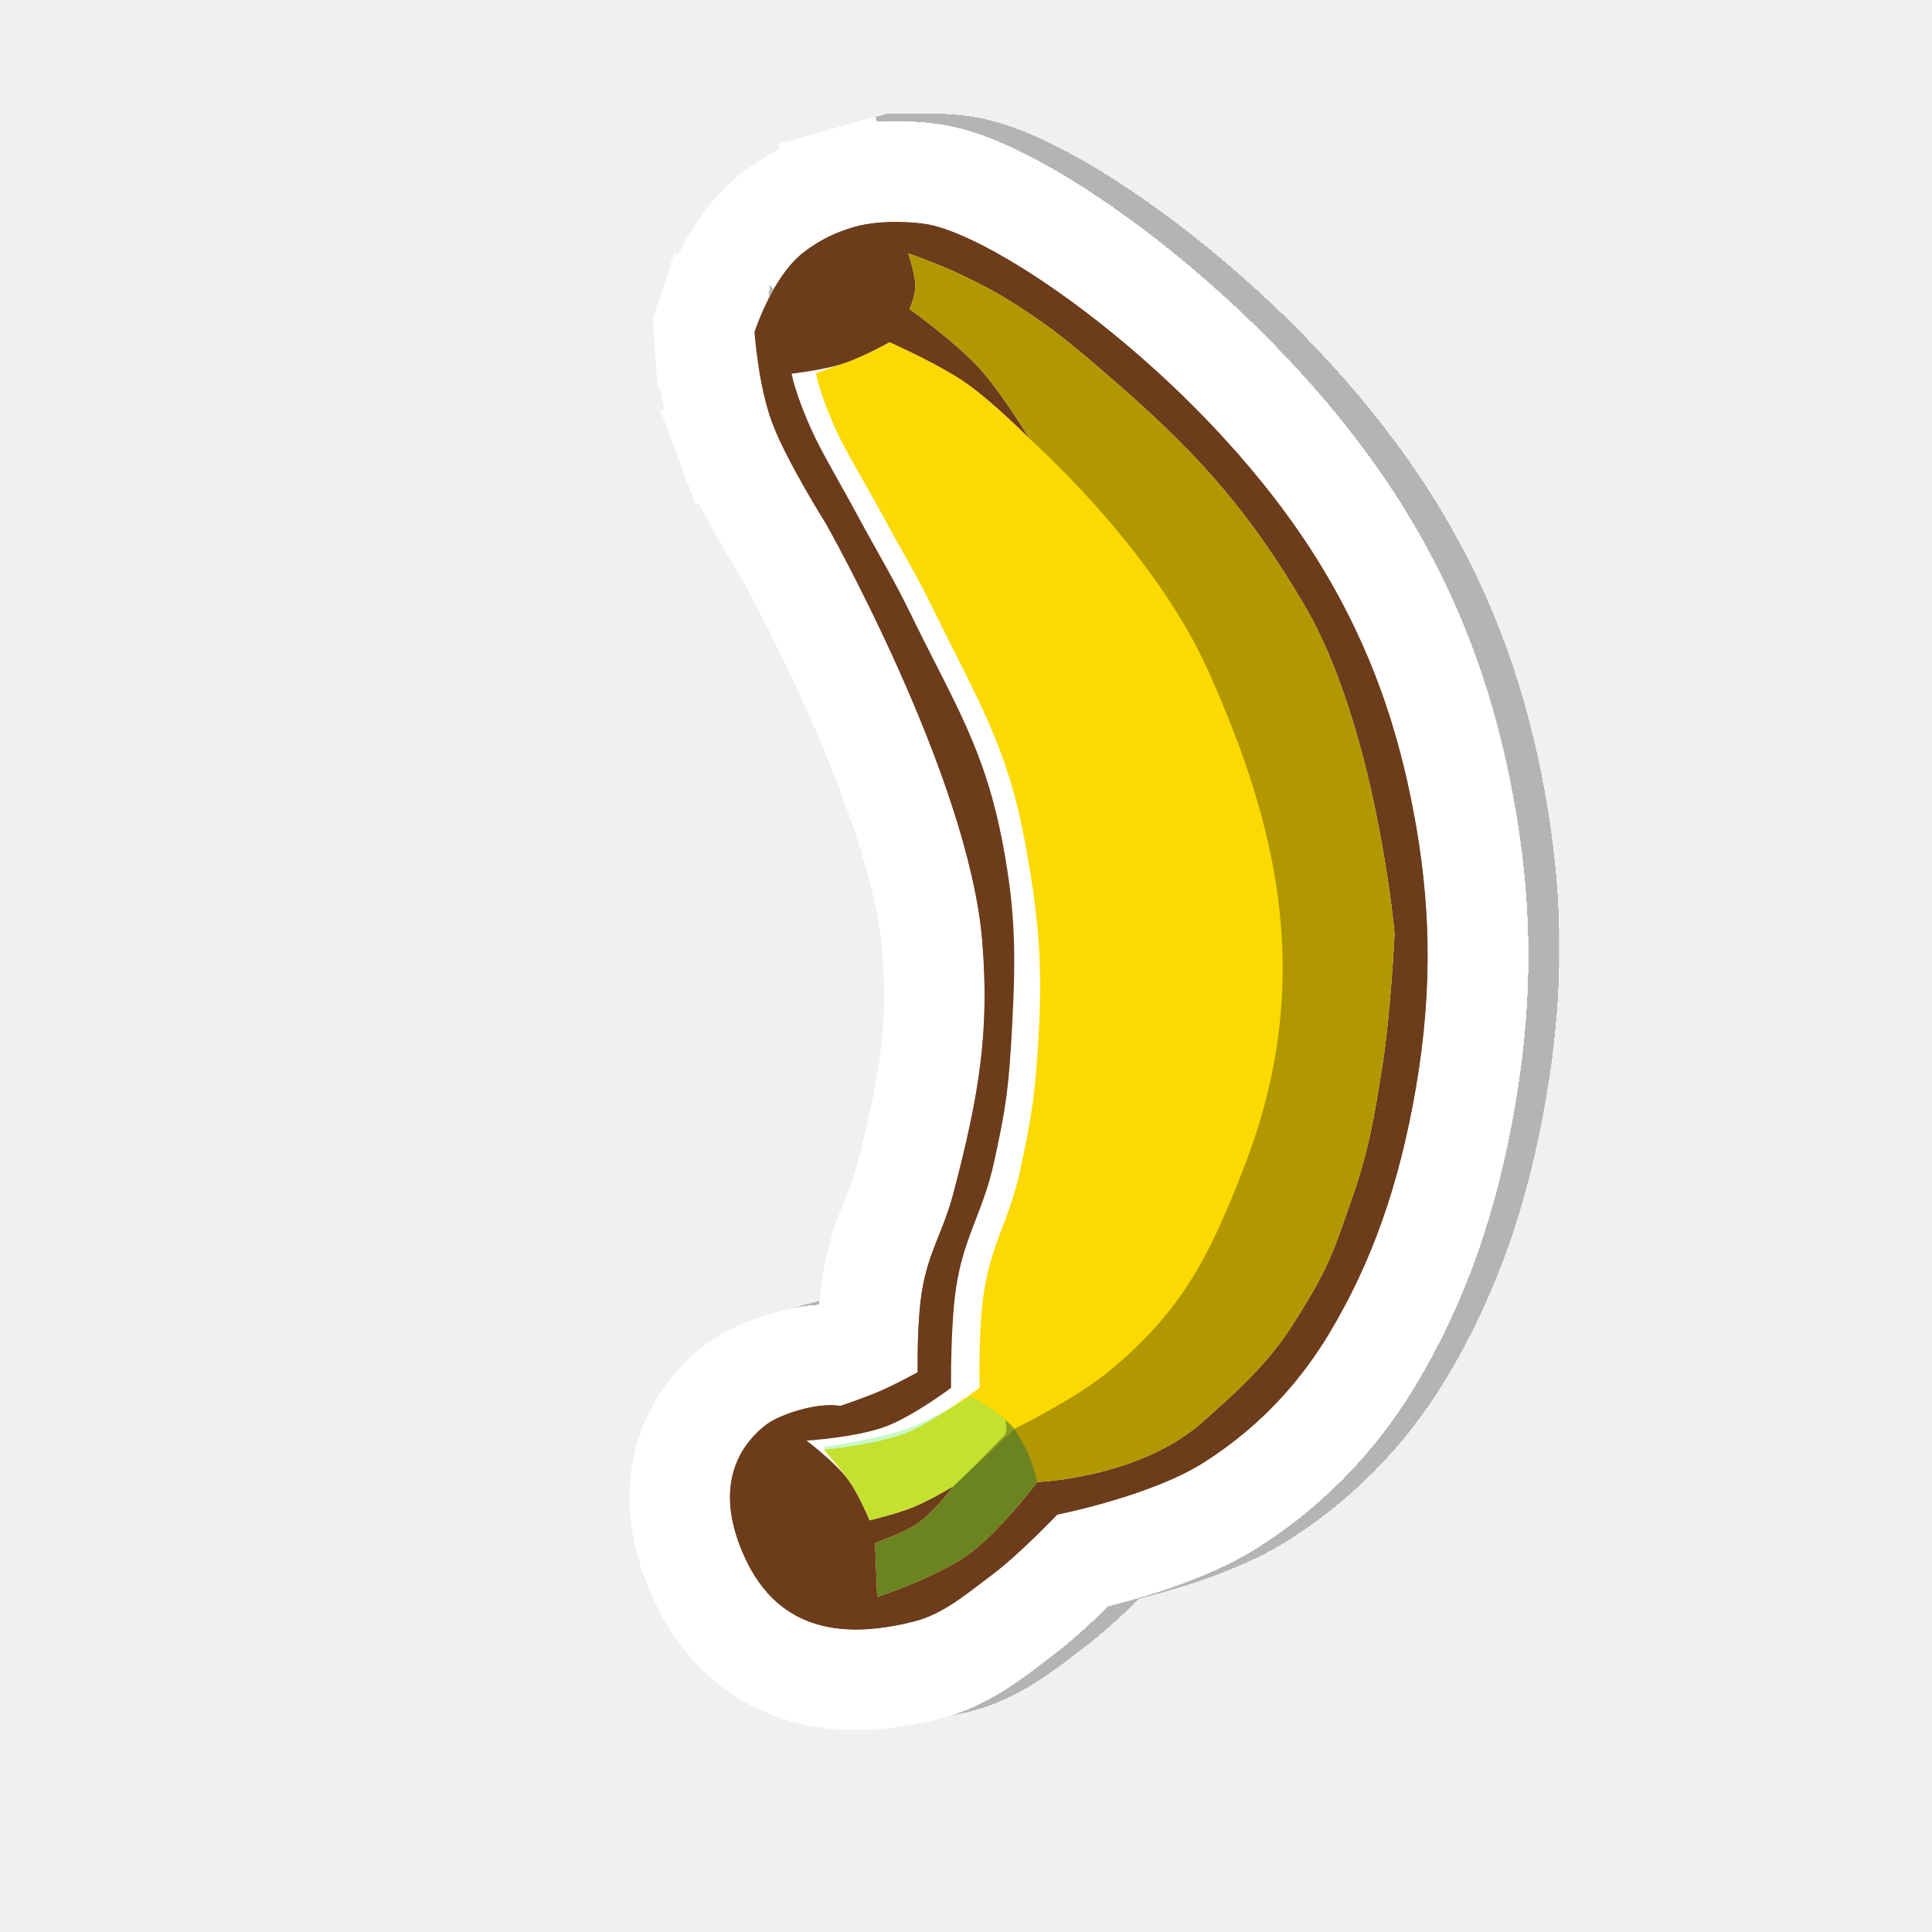
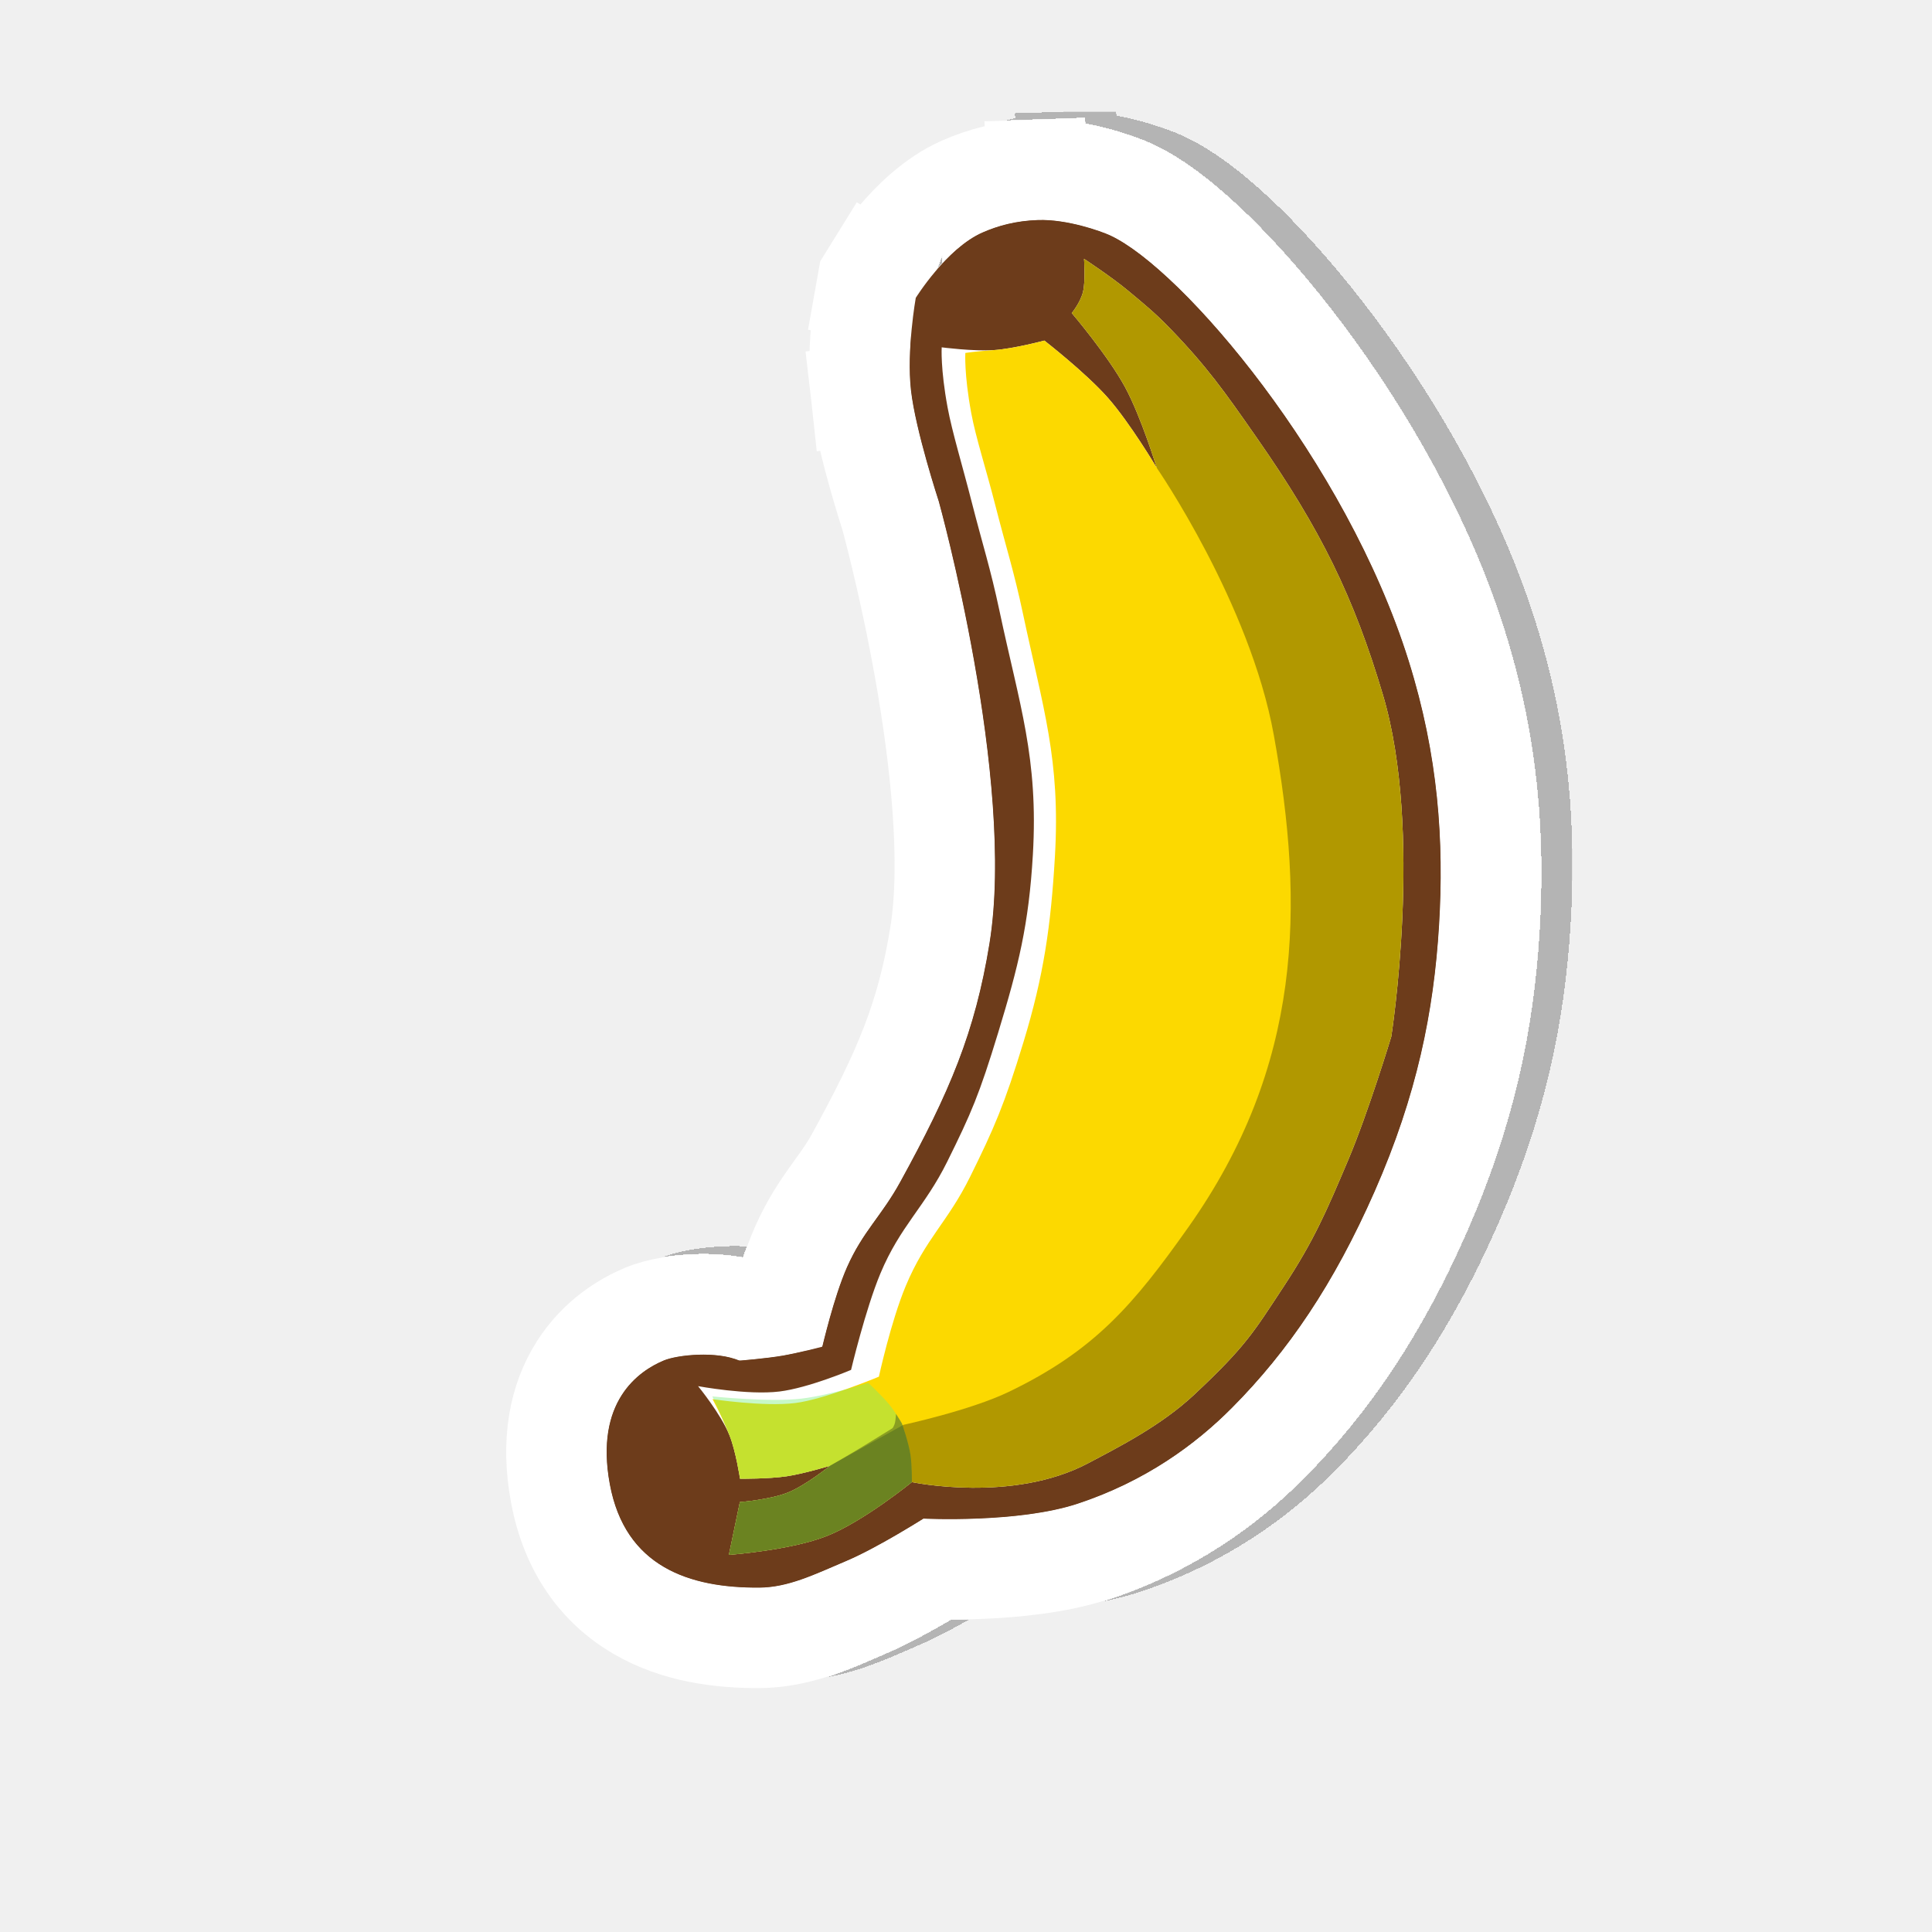
<svg xmlns="http://www.w3.org/2000/svg" width="256" height="256" viewBox="0 0 256 256" fill="none">
-   <g clip-path="url(#clip0_790_821)">
-     <g filter="url(#filter0_d_790_821)">
-       <path d="M106.445 33.461C102.322 36.662 99.972 43.993 99.972 43.993C99.972 43.993 100.45 50.999 102.315 56.01C104.189 61.047 109.454 69.413 109.454 69.413C109.454 69.413 128.329 102.736 130.147 124.665C131.132 136.543 129.791 144.989 126.319 158.146C124.993 163.173 123.102 165.686 122.207 170.807C121.465 175.054 121.586 181.83 121.586 181.83C121.586 181.83 118.722 183.397 116.811 184.24C114.729 185.159 111.355 186.288 111.355 186.288C108.149 185.748 103.234 187.501 101.636 188.69C98.746 190.84 94.043 196.181 98.665 206.323C103.286 216.466 112.237 217.134 121.22 214.823C124.909 213.873 127.752 211.457 131.493 208.641C135.146 205.891 140.087 200.692 140.087 200.692C140.087 200.692 152.435 198.271 159.462 193.818C167.405 188.784 172.661 182.506 176.223 176.53C181.625 167.466 185.343 157.366 187.613 144.158C189.972 130.437 189.452 119.136 187.371 107.931C185.339 96.993 181.859 86.126 174.976 74.849C160.506 51.144 133.281 31.718 122.981 29.736C121.622 29.474 116.875 29.017 113.199 30.066C110.36 30.875 108.207 32.092 106.445 33.461Z" fill="#6D3C1B" />
-       <path d="M99.972 43.993L93.633 41.961L93.244 43.175L93.331 44.447L99.972 43.993ZM99.972 43.993C93.331 44.447 93.331 44.447 93.331 44.448L93.331 44.45L93.331 44.454L93.332 44.463L93.334 44.49L93.34 44.573C93.345 44.642 93.353 44.737 93.363 44.855C93.382 45.091 93.412 45.423 93.453 45.833C93.535 46.649 93.665 47.787 93.86 49.099C94.236 51.635 94.903 55.177 96.077 58.332L102.315 56.01L96.077 58.332C97.22 61.402 99.247 65.163 100.804 67.895C101.616 69.32 102.364 70.575 102.909 71.475C103.182 71.927 103.406 72.291 103.563 72.545C103.631 72.654 103.686 72.743 103.728 72.81C103.758 72.865 103.799 72.937 103.849 73.027C103.979 73.26 104.173 73.612 104.423 74.071C104.924 74.99 105.647 76.337 106.523 78.027C108.277 81.409 110.634 86.141 113.041 91.531C117.96 102.541 122.706 115.464 123.514 125.216C124.413 136.055 123.251 143.687 119.883 156.448C119.416 158.218 118.886 159.549 118.225 161.206C118.124 161.46 118.019 161.721 117.912 161.993C117.102 164.04 116.214 166.439 115.651 169.661C115.192 172.284 115.029 175.441 114.965 177.724C114.964 177.737 114.964 177.749 114.964 177.761C114.661 177.907 114.376 178.04 114.124 178.151C113.307 178.511 112.125 178.959 111.049 179.346C110.86 179.414 110.679 179.479 110.509 179.539C108.121 179.471 105.803 179.947 104.075 180.438C101.9 181.055 99.392 182.063 97.663 183.35C95.543 184.927 92.551 187.82 91.021 192.401C89.439 197.137 89.726 202.758 92.608 209.083C95.661 215.783 100.51 219.907 106.447 221.634C112.027 223.258 117.861 222.56 122.878 221.269C127.544 220.068 131.301 217.178 134.301 214.872C134.713 214.554 135.112 214.248 135.497 213.958C137.674 212.319 140.069 210.088 141.798 208.409C142.422 207.803 142.986 207.242 143.456 206.768C143.517 206.754 143.579 206.74 143.642 206.725C145 206.407 146.885 205.935 149.011 205.312C153.107 204.112 158.692 202.186 163.025 199.44C171.999 193.753 177.943 186.645 181.941 179.937C187.815 170.081 191.783 159.188 194.173 145.286C196.679 130.708 196.124 118.609 193.915 106.715C191.769 95.159 188.049 83.49 180.657 71.381C172.925 58.714 161.928 47.385 151.619 38.986C146.443 34.77 141.341 31.21 136.774 28.541C132.361 25.962 127.943 23.913 124.24 23.2C123.093 22.979 121.157 22.772 119.017 22.753C116.89 22.735 114.073 22.894 111.373 23.665L113.199 30.066L111.373 23.665C107.642 24.73 104.734 26.363 102.363 28.204C99.072 30.759 96.909 34.52 95.694 36.98C95.034 38.316 94.533 39.522 94.194 40.399C94.024 40.841 93.891 41.207 93.798 41.473C93.751 41.607 93.714 41.716 93.687 41.798C93.673 41.839 93.662 41.873 93.653 41.901L93.641 41.936L93.637 41.95L93.635 41.955L93.634 41.958C93.634 41.959 93.633 41.961 99.972 43.993Z" stroke="white" stroke-width="13.312" />
+   <g clip-path="url(#clip0_802_40835)">
+     <g filter="url(#filter0_d_802_40835)">
+       <path d="M130.171 30.817C125.396 32.926 121.343 39.47 121.343 39.47C121.343 39.47 120.112 46.385 120.709 51.698C121.309 57.038 124.393 66.429 124.393 66.429C124.393 66.429 134.646 103.329 131.106 125.047C129.188 136.809 125.843 144.681 119.291 156.607C116.788 161.163 114.346 163.145 112.239 167.897C110.491 171.838 108.969 178.442 108.969 178.442C108.969 178.442 105.811 179.27 103.753 179.626C101.511 180.014 97.964 180.293 97.964 180.293C94.984 178.993 89.79 179.505 87.953 180.272C84.628 181.659 78.773 185.703 80.803 196.663C82.834 207.622 91.358 210.436 100.632 210.366C104.442 210.337 107.785 208.681 112.096 206.853C116.305 205.069 122.357 201.219 122.357 201.219C122.357 201.219 134.924 201.858 142.82 199.237C151.745 196.274 158.364 191.455 163.266 186.517C170.7 179.029 176.75 170.129 182.149 157.863C187.757 145.12 189.986 134.028 190.678 122.653C191.353 111.548 190.605 100.162 186.654 87.555C178.349 61.053 156.632 35.619 147.118 31.203C145.862 30.62 141.367 29.028 137.546 29.157C134.596 29.256 132.213 29.916 130.171 30.817Z" fill="#6D3C1B" />
+       <path d="M121.343 39.47L115.684 35.965L115.013 37.049L114.789 38.304L121.343 39.47ZM121.343 39.47C114.789 38.304 114.789 38.305 114.789 38.306L114.789 38.307L114.788 38.311L114.787 38.32L114.782 38.347L114.768 38.429C114.756 38.497 114.74 38.591 114.721 38.708C114.683 38.942 114.632 39.271 114.572 39.679C114.455 40.49 114.306 41.626 114.177 42.947C113.929 45.498 113.719 49.096 114.095 52.441L120.709 51.698L114.095 52.441C114.461 55.697 115.518 59.836 116.368 62.864C116.811 64.442 117.233 65.842 117.544 66.847C117.7 67.351 117.829 67.759 117.92 68.043C117.959 68.166 117.992 68.265 118.016 68.341C118.032 68.4 118.054 68.481 118.081 68.58C118.15 68.838 118.254 69.226 118.385 69.732C118.649 70.745 119.024 72.227 119.466 74.078C120.35 77.784 121.491 82.945 122.524 88.758C124.633 100.631 126.111 114.319 124.536 123.976C122.786 134.711 119.812 141.835 113.457 153.402C112.576 155.007 111.739 156.17 110.697 157.618C110.538 157.839 110.373 158.068 110.203 158.306C108.922 160.096 107.48 162.209 106.154 165.198C105.074 167.633 104.152 170.657 103.538 172.857C103.535 172.868 103.531 172.88 103.528 172.892C103.199 172.96 102.891 173.02 102.619 173.067C101.739 173.219 100.484 173.367 99.346 173.483C99.146 173.503 98.954 173.522 98.775 173.539C96.475 172.896 94.111 172.797 92.315 172.855C90.055 172.928 87.378 173.299 85.389 174.129C82.951 175.147 79.347 177.23 76.754 181.304C74.073 185.517 72.992 191.04 74.259 197.875C75.6 205.115 79.308 210.289 84.651 213.402C89.672 216.327 95.501 217.061 100.682 217.022C105.499 216.986 109.844 215.091 113.312 213.578C113.79 213.37 114.251 213.169 114.694 212.981C117.203 211.918 120.067 210.333 122.15 209.121C122.902 208.684 123.586 208.276 124.157 207.93C124.219 207.931 124.283 207.932 124.347 207.933C125.742 207.954 127.685 207.952 129.898 207.861C134.163 207.688 140.049 207.17 144.917 205.554C155.001 202.207 162.487 196.749 167.989 191.206C176.073 183.064 182.559 173.455 188.241 160.544C194.199 147.005 196.587 135.132 197.321 123.057C198.035 111.325 197.248 99.102 193.006 85.564C188.568 71.404 180.638 57.75 172.667 47.107C168.665 41.764 164.576 37.075 160.79 33.381C157.132 29.811 153.341 26.753 149.92 25.166C148.861 24.674 147.032 24.005 144.961 23.469C142.901 22.937 140.13 22.41 137.323 22.504L137.546 29.157L137.323 22.504C133.445 22.635 130.228 23.516 127.482 24.729C123.671 26.412 120.663 29.538 118.889 31.631C117.926 32.767 117.147 33.817 116.606 34.586C116.334 34.973 116.117 35.296 115.962 35.532C115.884 35.65 115.822 35.747 115.775 35.82C115.752 35.857 115.733 35.887 115.718 35.912L115.698 35.943L115.69 35.955L115.687 35.96L115.686 35.963C115.685 35.964 115.684 35.965 121.343 39.47Z" stroke="white" stroke-width="13.312" />
    </g>
-     <path d="M106.445 33.461C102.322 36.662 99.972 43.993 99.972 43.993C99.972 43.993 100.45 50.999 102.315 56.01C104.189 61.047 109.454 69.413 109.454 69.413C109.454 69.413 128.329 102.736 130.147 124.665C131.132 136.543 129.791 144.989 126.319 158.146C124.993 163.173 123.102 165.686 122.207 170.807C121.465 175.054 121.586 181.83 121.586 181.83C121.586 181.83 118.722 183.397 116.811 184.24C114.729 185.159 111.355 186.288 111.355 186.288C108.149 185.748 103.234 187.501 101.636 188.69C98.746 190.84 94.043 196.181 98.665 206.323C103.286 216.466 112.237 217.134 121.22 214.823C124.909 213.873 127.752 211.457 131.493 208.641C135.146 205.891 140.087 200.692 140.087 200.692C140.087 200.692 152.435 198.271 159.462 193.818C167.405 188.784 172.661 182.506 176.223 176.53C181.625 167.466 185.343 157.366 187.613 144.158C189.972 130.437 189.452 119.136 187.371 107.931C185.339 96.993 181.859 86.126 174.976 74.849C160.506 51.144 133.281 31.718 122.981 29.736C121.622 29.474 116.875 29.017 113.199 30.066C110.36 30.875 108.207 32.092 106.445 33.461Z" fill="#6D3C1B" />
-     <path d="M116.241 211.593L115.96 204.457C115.96 204.457 119.735 203.187 121.777 201.728C123.898 200.213 126.383 196.899 126.383 196.899C126.383 196.899 123.276 198.76 121.14 199.642C118.909 200.563 115.23 201.449 115.23 201.449C115.23 201.449 113.839 198.079 112.487 196.206C110.719 193.757 106.87 190.89 106.87 190.89C106.87 190.89 113.559 190.48 117.497 188.972C121.115 187.587 126.019 183.896 126.019 183.896C126.019 183.896 125.926 175.634 126.697 170.574C127.73 163.802 130.268 160.623 131.711 154.027C133.246 147.014 133.677 144.429 134.123 135.804C134.599 126.589 134.589 120.923 132.883 111.855C130.499 99.186 126.372 93.051 120.764 81.54C118.227 76.334 116.478 73.583 113.731 68.485C111.328 64.024 108.954 60.082 107.578 57.062C105.393 52.266 104.892 49.52 104.892 49.52C104.892 49.52 109.129 49.031 111.71 48.196C114.231 47.381 117.875 45.361 117.875 45.361C117.875 45.361 124.223 48.167 127.861 50.671C131.512 53.183 136.413 58.129 136.413 58.129C136.413 58.129 132.776 52.078 129.749 48.763C126.562 45.274 120.516 40.943 120.516 40.943C120.516 40.943 121.289 39.349 121.283 37.857C121.277 36.351 120.355 33.579 120.355 33.579C120.355 33.579 124.528 35.044 127.072 36.277C129.693 37.548 131.182 38.236 133.653 39.777C139.665 43.524 142.771 46.232 148.032 50.818L148.319 51.068C159.49 60.805 165.906 68.444 172.775 80.083C182.371 96.343 184.79 123.734 184.79 123.734C184.79 123.734 184.26 134.277 183.209 140.943C182.06 148.231 181.401 152.39 178.953 159.349C176.553 166.173 176.038 168.156 170.946 176.052C167.662 181.144 162.796 185.327 159.485 188.299C151.026 195.89 137.435 196.371 137.435 196.371C137.435 196.371 132.463 202.996 128.224 206.029C124.028 209.031 116.241 211.593 116.241 211.593Z" fill="white" />
-     <path d="M116.241 211.593L115.96 204.457C115.96 204.457 119.736 203.187 121.778 201.728C123.898 200.213 126.383 196.899 126.383 196.899C126.383 196.899 123.276 198.76 121.14 199.642C118.909 200.563 115.23 201.449 115.23 201.449C115.23 201.449 113.84 198.079 112.487 196.206C110.719 193.757 109.14 192.097 109.14 192.097C109.14 192.097 115.949 191.459 119.888 189.952C123.505 188.567 129.814 183.876 129.814 183.876C129.814 183.876 129.586 176.416 130.358 171.356C131.39 164.583 133.687 161.858 135.13 155.262C136.664 148.249 137.231 144.862 137.677 136.238C138.153 127.023 137.477 120.421 135.77 111.353C133.386 98.683 129.487 92.669 123.878 81.158C121.341 75.952 119.592 73.201 116.846 68.103C114.443 63.642 112.175 60.048 110.799 57.027C108.614 52.232 108.113 49.486 108.113 49.486C108.113 49.486 109.129 49.031 111.71 48.196C114.231 47.381 117.875 45.361 117.875 45.361C117.875 45.361 124.223 48.167 127.861 50.67C131.512 53.183 136.414 58.129 136.414 58.129C136.414 58.129 132.776 52.078 129.749 48.763C126.562 45.274 120.516 40.943 120.516 40.943C120.516 40.943 121.289 39.349 121.283 37.857C121.277 36.351 120.355 33.579 120.355 33.579C120.355 33.579 124.528 35.044 127.072 36.277C129.693 37.548 131.182 38.236 133.654 39.777C139.665 43.524 142.771 46.232 148.032 50.818L148.319 51.068C159.49 60.805 165.906 68.444 172.775 80.083C182.371 96.343 184.79 123.734 184.79 123.734C184.79 123.734 184.26 134.277 183.209 140.943C182.06 148.231 181.401 152.39 178.953 159.349C176.553 166.173 176.038 168.156 170.946 176.052C167.662 181.144 162.797 185.327 159.485 188.299C151.026 195.89 137.435 196.371 137.435 196.371C137.435 196.371 132.463 202.996 128.224 206.029C124.028 209.031 116.241 211.593 116.241 211.593Z" fill="#FCD900" />
-     <path d="M116.241 211.593L115.96 204.457C115.96 204.457 119.736 203.187 121.778 201.728C123.898 200.213 126.383 196.899 126.383 196.899L134.508 189.283C134.508 189.283 142.645 185.282 147.003 181.662C156.699 173.607 160.239 166.488 164.811 154.741C174.293 130.375 169.501 109.783 160.025 88.733C152.727 72.522 136.414 58.129 136.414 58.129C136.414 58.129 132.776 52.078 129.749 48.763C126.563 45.274 120.516 40.943 120.516 40.943C120.516 40.943 121.289 39.349 121.283 37.857C121.277 36.351 120.355 33.579 120.355 33.579C120.355 33.579 124.529 35.044 127.072 36.277C129.693 37.548 131.182 38.236 133.654 39.777C139.774 43.592 142.883 46.329 148.32 51.068C159.491 60.805 165.907 68.444 172.775 80.083C182.371 96.343 184.79 123.734 184.79 123.734C184.79 123.734 184.261 134.277 183.209 140.943C182.06 148.231 181.402 152.39 178.954 159.35C176.553 166.173 176.039 168.156 170.946 176.052C167.663 181.144 162.797 185.327 159.485 188.299C151.026 195.891 137.435 196.371 137.435 196.371C137.435 196.371 132.464 202.997 128.224 206.029C124.028 209.031 116.241 211.593 116.241 211.593Z" fill="black" fill-opacity="0.3" />
-     <path d="M116.241 211.593L115.96 204.457C115.96 204.457 119.735 203.187 121.777 201.728C123.898 200.213 126.383 196.899 126.383 196.899C126.383 196.899 123.276 198.761 121.14 199.642C118.909 200.563 115.23 201.449 115.23 201.449C115.23 201.449 113.839 198.079 112.487 196.206C110.719 193.757 109.034 191.75 109.034 191.75C109.034 191.75 116.659 190.672 120.597 189.165C124.215 187.78 128.636 184.996 128.636 184.996C128.636 184.996 130.86 186.256 131.919 187.033C133.07 187.878 134.281 189.162 134.281 189.162C134.281 189.162 135.729 191.352 136.372 192.894C136.918 194.205 137.435 196.371 137.435 196.371C137.435 196.371 132.463 202.997 128.224 206.029C124.027 209.031 116.241 211.593 116.241 211.593Z" fill="#75ED77" fill-opacity="0.4" />
-     <path d="M116.241 211.593L115.96 204.457C115.96 204.457 119.735 203.187 121.777 201.728C123.898 200.213 126.383 196.899 126.383 196.899C126.383 196.899 128.667 194.704 130.037 193.311C131.398 191.927 133.224 190.056 133.224 190.056C133.224 190.056 133.373 189.668 133.359 189.254C133.346 188.884 133.213 188.116 133.213 188.116C133.828 188.682 134.281 189.162 134.281 189.162C134.281 189.162 135.729 191.352 136.372 192.894C136.919 194.205 137.435 196.371 137.435 196.371C137.435 196.371 132.463 202.996 128.224 206.029C124.028 209.031 116.241 211.593 116.241 211.593Z" fill="#010100" fill-opacity="0.3" />
+     <path d="M130.171 30.817C125.396 32.926 121.343 39.47 121.343 39.47C121.343 39.47 120.112 46.385 120.709 51.698C121.309 57.038 124.393 66.429 124.393 66.429C124.393 66.429 134.646 103.329 131.106 125.047C129.188 136.809 125.843 144.681 119.291 156.607C116.788 161.163 114.346 163.145 112.239 167.897C110.491 171.838 108.969 178.442 108.969 178.442C108.969 178.442 105.811 179.27 103.753 179.626C101.511 180.014 97.964 180.293 97.964 180.293C94.984 178.993 89.79 179.505 87.953 180.272C84.628 181.659 78.773 185.703 80.803 196.663C82.834 207.622 91.358 210.436 100.632 210.366C104.442 210.337 107.785 208.681 112.096 206.853C116.305 205.069 122.357 201.219 122.357 201.219C122.357 201.219 134.924 201.858 142.82 199.237C151.745 196.274 158.364 191.455 163.266 186.517C170.7 179.029 176.75 170.129 182.149 157.863C187.757 145.12 189.986 134.028 190.678 122.653C191.353 111.548 190.605 100.162 186.654 87.555C178.349 61.053 156.632 35.619 147.118 31.203C145.862 30.62 141.367 29.028 137.546 29.157C134.596 29.256 132.213 29.916 130.171 30.817Z" fill="#6D3C1B" />
+     <path d="M96.582 206.028L98.036 199.036C98.036 199.036 102.007 198.717 104.341 197.795C106.765 196.838 109.978 194.224 109.978 194.224C109.978 194.224 106.513 195.278 104.227 195.617C101.84 195.971 98.056 195.94 98.056 195.94C98.056 195.94 97.522 192.335 96.662 190.189C95.54 187.386 92.499 183.673 92.499 183.673C92.499 183.673 99.088 184.893 103.274 184.383C107.119 183.914 112.77 181.519 112.77 181.519C112.77 181.519 114.679 173.48 116.652 168.757C119.292 162.436 122.524 159.965 125.52 153.914C128.705 147.481 129.749 145.077 132.268 136.816C134.96 127.99 136.321 122.49 136.859 113.279C137.611 100.409 135.091 93.458 132.433 80.932C131.232 75.267 130.2 72.175 128.768 66.564C127.516 61.654 126.166 57.255 125.561 53.991C124.602 48.81 124.78 46.024 124.78 46.024C124.78 46.024 129.009 46.574 131.715 46.389C134.359 46.207 138.383 45.129 138.383 45.129C138.383 45.129 143.864 49.387 146.788 52.697C149.723 56.018 153.282 62.003 153.282 62.003C153.282 62.003 151.216 55.251 149.081 51.303C146.834 47.146 142.014 41.481 142.014 41.481C142.014 41.481 143.15 40.122 143.505 38.672C143.864 37.21 143.64 34.297 143.64 34.297C143.64 34.297 147.335 36.728 149.504 38.54C151.74 40.407 153.018 41.435 155.044 43.528C159.97 48.618 162.329 51.997 166.324 57.719L166.542 58.032C175.026 70.182 179.403 79.146 183.252 92.101C188.629 110.2 184.35 137.363 184.35 137.363C184.35 137.363 181.286 147.463 178.653 153.678C175.775 160.471 174.13 164.347 170.071 170.508C166.091 176.548 165.112 178.347 158.26 184.777C153.843 188.923 148.109 191.805 144.177 193.887C134.133 199.207 120.83 196.385 120.83 196.385C120.83 196.385 114.403 201.611 109.556 203.528C104.758 205.425 96.582 206.028 96.582 206.028Z" fill="white" />
+     <path d="M96.583 206.028L98.036 199.036C98.036 199.036 102.007 198.717 104.341 197.795C106.765 196.838 109.978 194.224 109.978 194.224C109.978 194.224 106.513 195.279 104.227 195.617C101.84 195.971 98.056 195.941 98.056 195.941C98.056 195.941 97.522 192.335 96.663 190.189C95.54 187.386 94.409 185.393 94.409 185.393C94.409 185.393 101.171 186.422 105.357 185.912C109.202 185.443 116.458 182.418 116.458 182.418C116.458 182.418 118.042 175.124 120.014 170.401C122.655 164.08 125.543 161.991 128.539 155.94C131.724 149.507 133.093 146.358 135.612 138.097C138.303 129.271 139.244 122.701 139.782 113.49C140.534 100.62 138.205 93.841 135.548 81.315C134.346 75.65 133.314 72.558 131.883 66.946C130.63 62.037 129.299 58.001 128.695 54.737C127.735 49.556 127.913 46.77 127.913 46.77C127.913 46.77 129.01 46.574 131.716 46.389C134.359 46.207 138.384 45.129 138.384 45.129C138.384 45.129 143.864 49.387 146.789 52.697C149.723 56.018 153.282 62.003 153.282 62.003C153.282 62.003 151.217 55.252 149.082 51.303C146.834 47.146 142.015 41.481 142.015 41.481C142.015 41.481 143.15 40.122 143.505 38.673C143.864 37.21 143.64 34.297 143.64 34.297C143.64 34.297 147.335 36.728 149.505 38.54C151.74 40.407 153.019 41.435 155.044 43.528C159.971 48.619 162.329 51.997 166.324 57.719L166.543 58.032C175.026 70.182 179.404 79.147 183.253 92.101C188.63 110.2 184.351 137.363 184.351 137.363C184.351 137.363 181.286 147.464 178.653 153.678C175.775 160.471 174.13 164.347 170.071 170.508C166.091 176.548 165.112 178.347 158.261 184.777C153.843 188.923 148.11 191.805 144.178 193.888C134.133 199.207 120.83 196.385 120.83 196.385C120.83 196.385 114.403 201.611 109.556 203.528C104.758 205.426 96.583 206.028 96.583 206.028Z" fill="#FCD900" />
+     <path d="M96.583 206.028L98.037 199.036C98.037 199.036 102.007 198.717 104.342 197.795C106.766 196.839 109.979 194.224 109.979 194.224L119.705 188.8C119.705 188.8 128.568 186.886 133.672 184.428C145.028 178.958 150.186 172.907 157.463 162.615C172.559 141.267 172.891 120.127 168.788 97.409C165.629 79.915 153.283 62.003 153.283 62.003C153.283 62.003 151.217 55.252 149.082 51.303C146.834 47.146 142.015 41.481 142.015 41.481C142.015 41.481 143.15 40.122 143.506 38.673C143.864 37.21 143.64 34.297 143.64 34.297C143.64 34.297 147.335 36.728 149.505 38.54C151.74 40.407 153.019 41.435 155.044 43.528C160.06 48.711 162.414 52.119 166.543 58.032C175.027 70.182 179.404 79.147 183.253 92.101C188.63 110.2 184.351 137.363 184.351 137.363C184.351 137.363 181.286 147.464 178.654 153.678C175.776 160.471 174.13 164.347 170.071 170.508C166.092 176.549 165.112 178.347 158.261 184.777C153.843 188.923 148.11 191.805 144.178 193.888C134.134 199.207 120.83 196.385 120.83 196.385C120.83 196.385 114.403 201.612 109.556 203.528C104.758 205.426 96.583 206.028 96.583 206.028Z" fill="black" fill-opacity="0.3" />
+     <path d="M96.583 206.028L98.037 199.036C98.037 199.036 102.007 198.717 104.342 197.795C106.766 196.839 109.979 194.224 109.979 194.224C109.979 194.224 106.514 195.279 104.228 195.617C101.84 195.971 98.056 195.941 98.056 195.941C98.056 195.941 97.522 192.335 96.663 190.19C95.54 187.386 94.39 185.031 94.39 185.031C94.39 185.031 102.05 185.83 106.236 185.32C110.081 184.851 115.044 183.22 115.044 183.22C115.044 183.22 116.898 184.981 117.737 185.991C118.65 187.089 119.514 188.628 119.514 188.628C119.514 188.628 120.389 191.103 120.64 192.755C120.853 194.159 120.83 196.385 120.83 196.385C120.83 196.385 114.403 201.612 109.556 203.528C104.758 205.426 96.583 206.028 96.583 206.028Z" fill="#75ED77" fill-opacity="0.4" />
+     <path d="M96.582 206.028L98.036 199.036C98.036 199.036 102.007 198.717 104.341 197.795C106.765 196.838 109.978 194.224 109.978 194.224C109.978 194.224 112.725 192.647 114.392 191.626C116.047 190.613 118.271 189.239 118.271 189.239C118.271 189.239 118.51 188.899 118.596 188.494C118.673 188.131 118.73 187.354 118.73 187.354C119.19 188.052 119.513 188.628 119.513 188.628C119.513 188.628 120.389 191.103 120.639 192.755C120.852 194.159 120.83 196.385 120.83 196.385C120.83 196.385 114.402 201.611 109.556 203.528C104.758 205.426 96.582 206.028 96.582 206.028Z" fill="#010100" fill-opacity="0.3" />
  </g>
  <defs>
-     <filter id="filter0_d_790_821" x="83.409" y="15.072" width="123.169" height="214.164" filterUnits="userSpaceOnUse" color-interpolation-filters="sRGB">
+     <filter id="filter0_d_802_40835" x="67.076" y="14.813" width="141.23" height="208.866" filterUnits="userSpaceOnUse" color-interpolation-filters="sRGB">
      <feFlood flood-opacity="0" result="BackgroundImageFix" />
      <feColorMatrix in="SourceAlpha" type="matrix" values="0 0 0 0 0 0 0 0 0 0 0 0 0 0 0 0 0 0 127 0" result="hardAlpha" />
      <feOffset dx="4.096" dy="-1.024" />
      <feComposite in2="hardAlpha" operator="out" />
      <feColorMatrix type="matrix" values="0 0 0 0 0 0 0 0 0 0 0 0 0 0 0 0 0 0 0.25 0" />
-       <feBlend mode="normal" in2="BackgroundImageFix" result="effect1_dropShadow_790_821" />
-       <feBlend mode="normal" in="SourceGraphic" in2="effect1_dropShadow_790_821" result="shape" />
+       <feBlend mode="normal" in2="BackgroundImageFix" result="effect1_dropShadow_802_40835" />
+       <feBlend mode="normal" in="SourceGraphic" in2="effect1_dropShadow_802_40835" result="shape" />
    </filter>
-     <clipPath id="clip0_790_821">
+     <clipPath id="clip0_802_40835">
      <rect width="256" height="256" fill="white" />
    </clipPath>
  </defs>
</svg>
